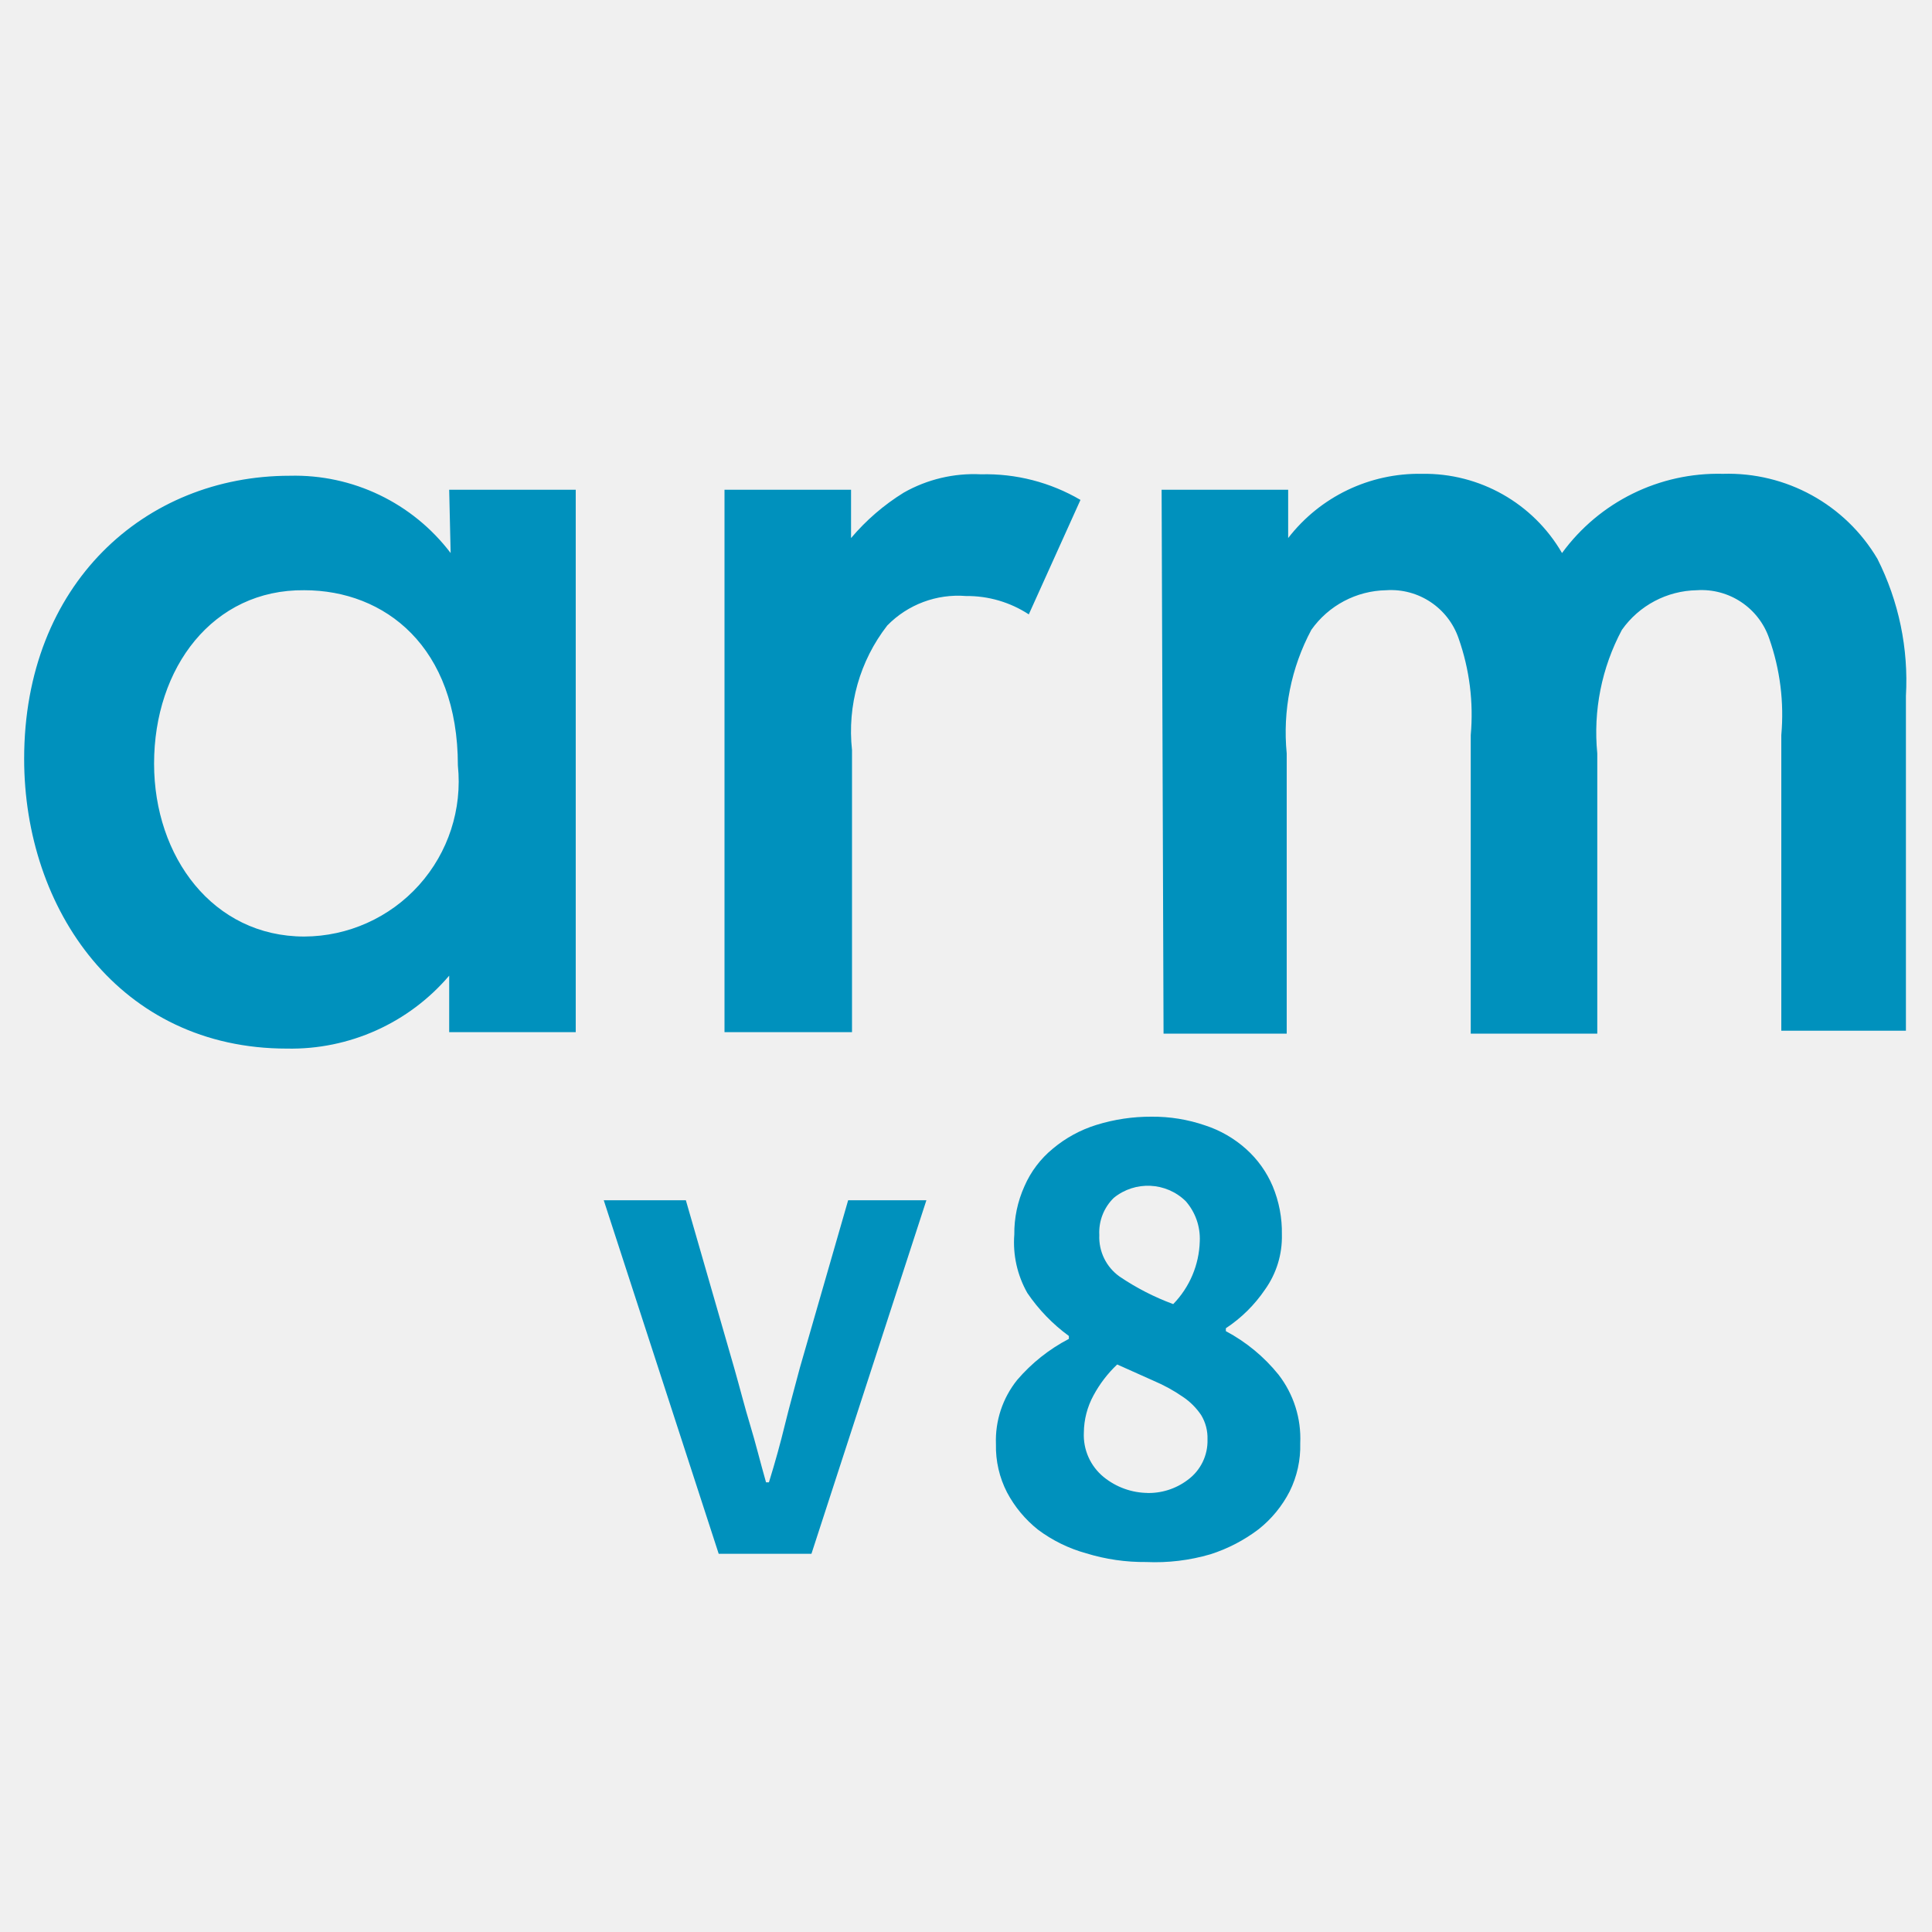
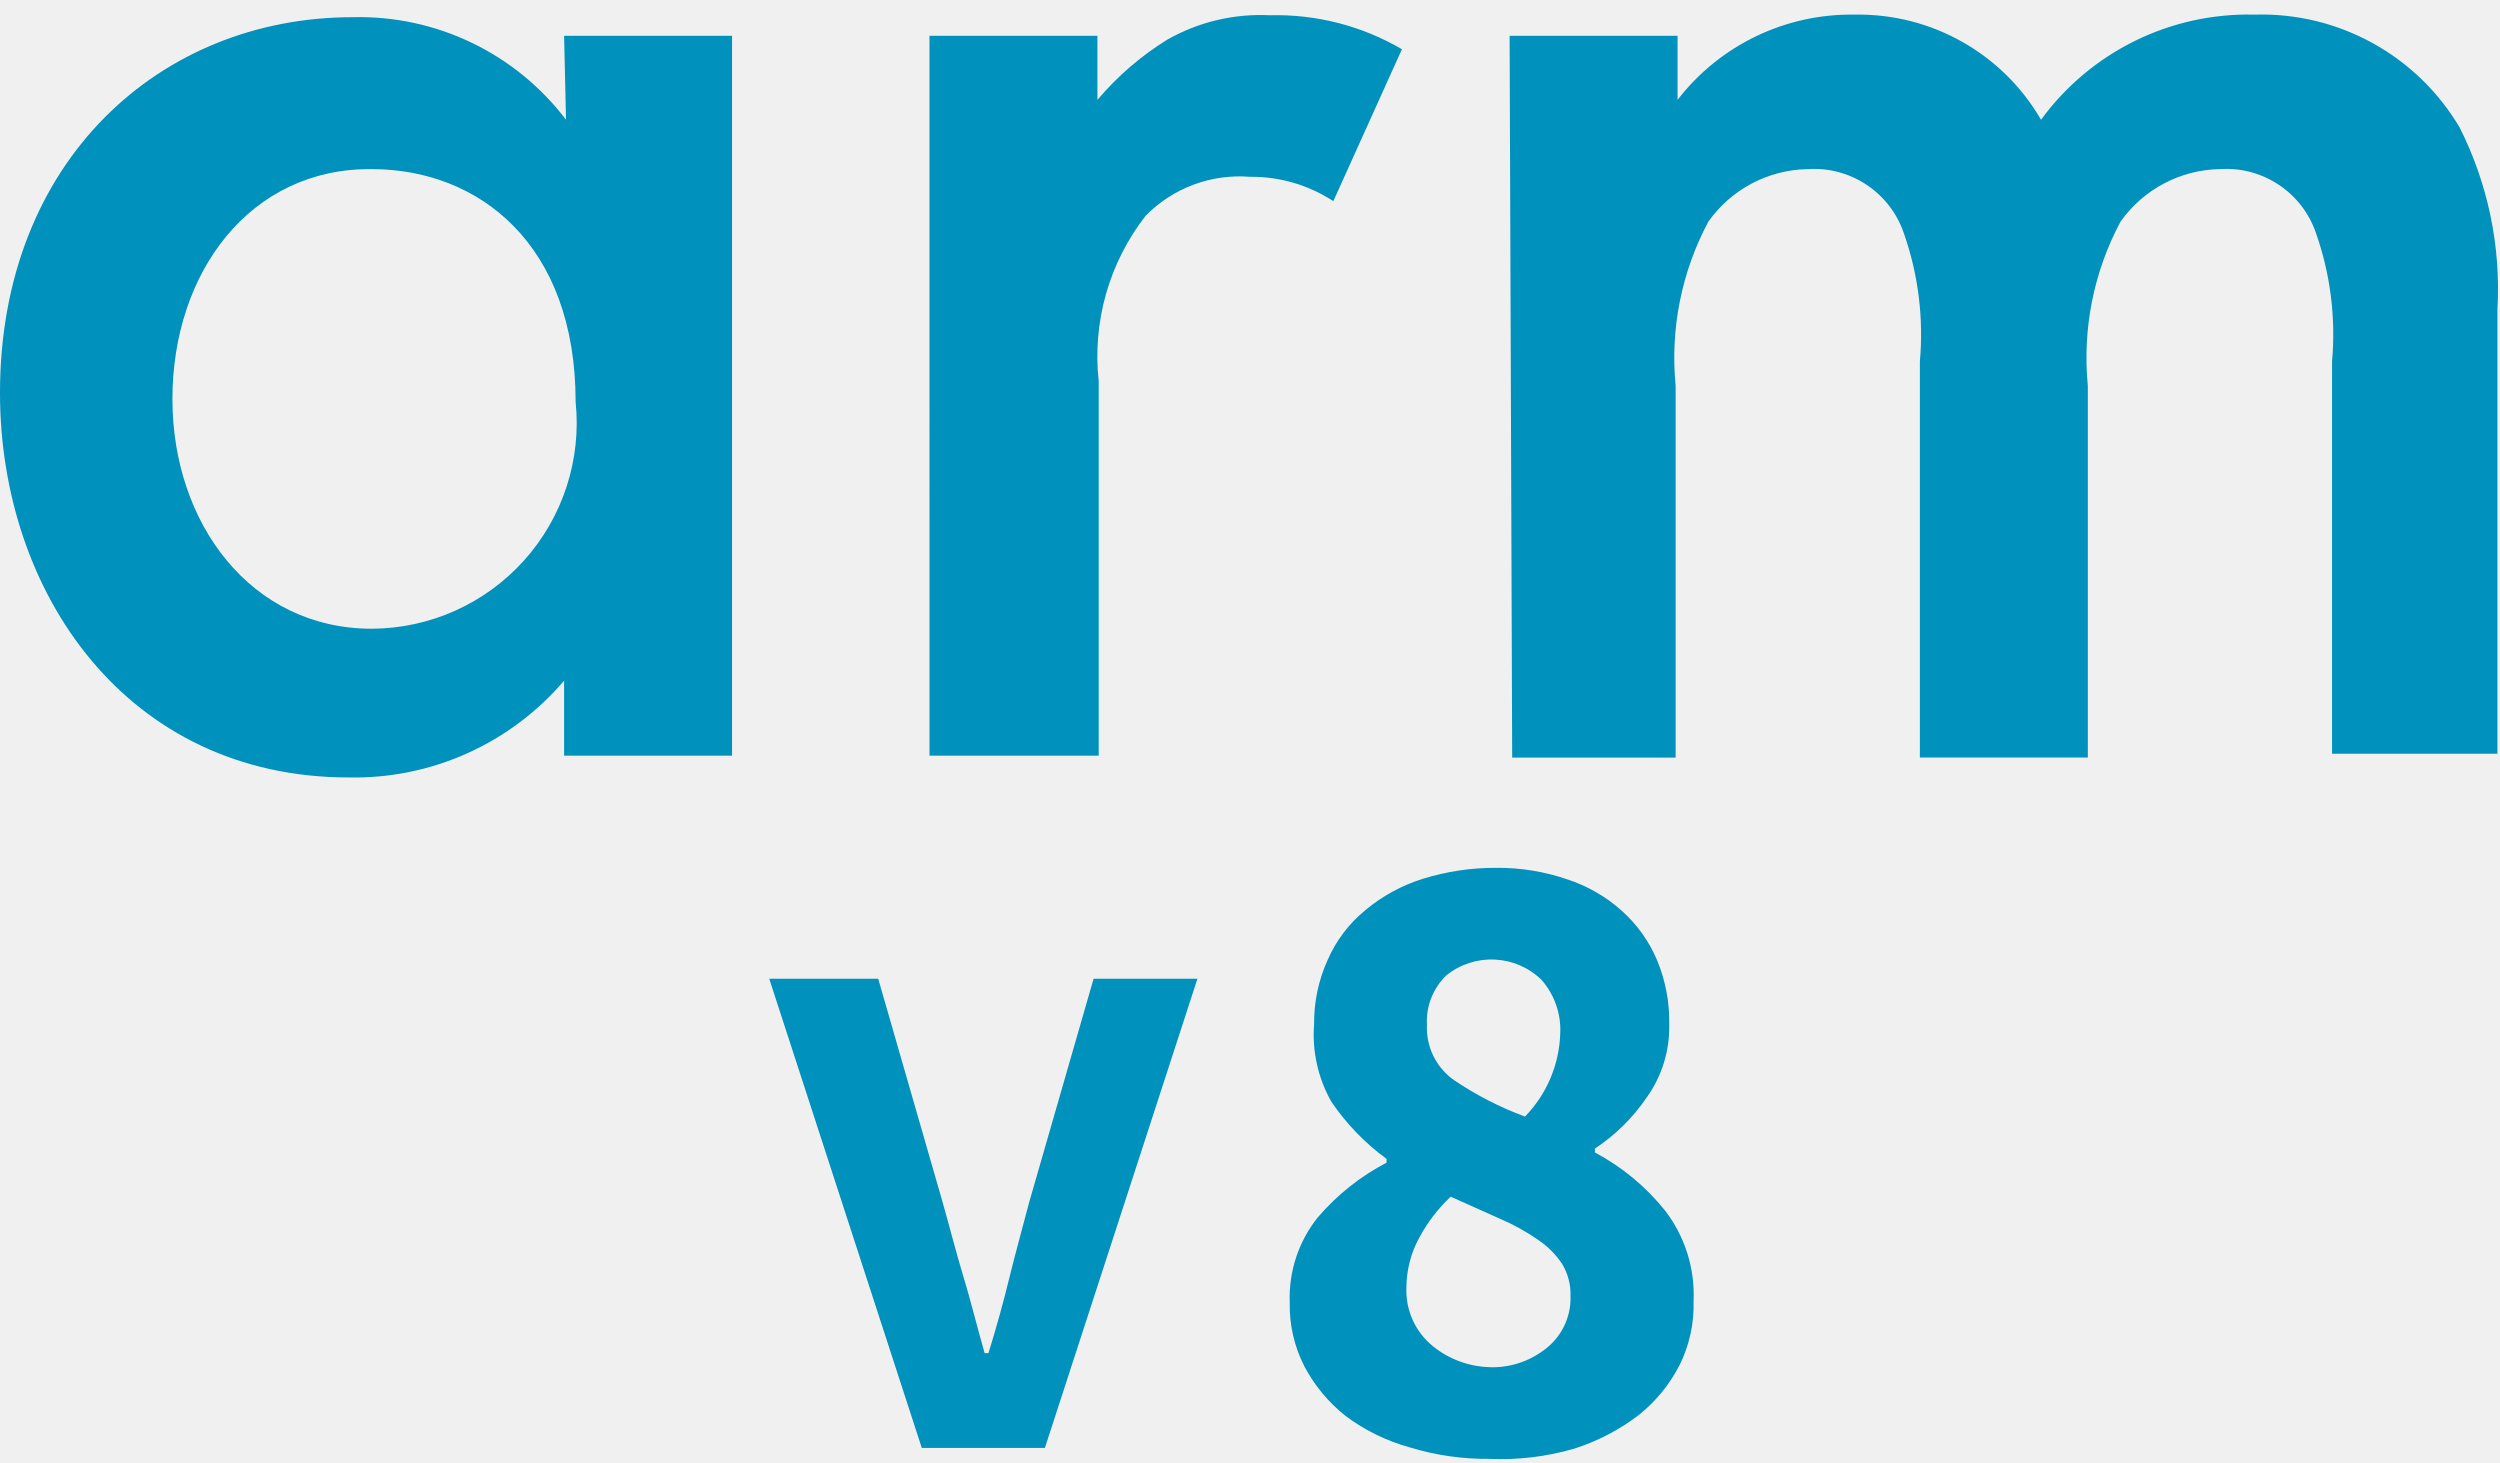
- <svg xmlns="http://www.w3.org/2000/svg" id="Layer_1" data-name="Layer 1" viewBox="0 0 40 40">
+ <svg xmlns="http://www.w3.org/2000/svg" width="200" height="117" fill="none">
+   <g fill="#0091BD" clip-path="url(#a)">
+     <path d="M45.128 2.863h13.436v57.59H45.128v-6a22.05 22.05 0 0 1-17.23 7.743C10.153 62.196 0 47.426 0 31.426c0-18.563 12.82-30.05 28.205-30.05A20.77 20.77 0 0 1 45.282 9.58zM13.795 31.94c0 9.897 6.256 18.358 15.949 18.358A16.46 16.46 0 0 0 46.05 32.146c0-12.616-7.743-18.616-16.307-18.616-9.693-.102-15.95 8.205-15.95 18.41M74.359 2.863h13.436V7.99a23.5 23.5 0 0 1 5.59-4.82 15.1 15.1 0 0 1 8.205-1.95 19.9 19.9 0 0 1 10.564 2.719l-5.487 12.153A11.95 11.95 0 0 0 100 14.145a10.51 10.51 0 0 0-8.359 3.128 18.3 18.3 0 0 0-3.744 13.23v29.95H74.36zm46.41 0h13.436V7.99a17.54 17.54 0 0 1 14.205-6.82 16.87 16.87 0 0 1 14.872 8.41 20.52 20.52 0 0 1 17.077-8.41 18.41 18.41 0 0 1 16.41 9.025 28.7 28.7 0 0 1 3.026 14.564V60.3h-13.231V28.913a24.4 24.4 0 0 0-1.282-10.257 7.586 7.586 0 0 0-7.692-5.128 9.95 9.95 0 0 0-7.949 4.205 23.07 23.07 0 0 0-2.615 13.129v29.743H153.59V28.914a24.4 24.4 0 0 0-1.282-10.257 7.59 7.59 0 0 0-7.693-5.128 9.95 9.95 0 0 0-7.948 4.205 23.1 23.1 0 0 0-2.616 13.129v29.743h-13.077zM73.744 115.837 61.539 78.299h8.718l5.128 17.795c.615 2.154 1.128 4.205 1.692 6.051s1.077 3.949 1.692 6.103h.308c.667-2.154 1.23-4.206 1.692-6.103s1.026-3.897 1.59-6.051l5.128-17.795h8.308L83.59 115.837zM119.128 116.709a21 21 0 0 1-6.359-.923 15.4 15.4 0 0 1-5.128-2.513 12.6 12.6 0 0 1-3.282-3.948 10.7 10.7 0 0 1-1.18-5.129 10.26 10.26 0 0 1 2.257-6.82 18.4 18.4 0 0 1 5.487-4.36v-.307a18.6 18.6 0 0 1-4.41-4.564 10.87 10.87 0 0 1-1.385-6.205 12.15 12.15 0 0 1 1.077-5.128 10.6 10.6 0 0 1 3.026-4 13.3 13.3 0 0 1 4.615-2.513 19.4 19.4 0 0 1 5.846-.872 17 17 0 0 1 5.693.923 12.2 12.2 0 0 1 4.359 2.513 11.1 11.1 0 0 1 2.82 3.949 12.7 12.7 0 0 1 .974 5.128 9.65 9.65 0 0 1-1.794 5.846 15.05 15.05 0 0 1-4.154 4.103v.307a18.1 18.1 0 0 1 5.589 4.616 11.07 11.07 0 0 1 2.308 7.282 10.8 10.8 0 0 1-1.128 5.128 12.3 12.3 0 0 1-3.282 4 17 17 0 0 1-5.128 2.667 21 21 0 0 1-6.821.82m0-7.333a6.87 6.87 0 0 0 4.41-1.385 5.12 5.12 0 0 0 2.103-4.307 4.67 4.67 0 0 0-.667-2.565 7 7 0 0 0-1.948-1.948 17.3 17.3 0 0 0-3.077-1.693l-3.898-1.743a13 13 0 0 0-2.513 3.282 8.4 8.4 0 0 0-1.025 3.949 5.746 5.746 0 0 0 2.102 4.718 7.55 7.55 0 0 0 4.718 1.692zM122 89.324a9.95 9.95 0 0 0 2.82-6.666 6.05 6.05 0 0 0-1.487-4.257 5.743 5.743 0 0 0-7.641-.358 5.12 5.12 0 0 0-1.538 3.948 5.12 5.12 0 0 0 2.154 4.41A26.5 26.5 0 0 0 122 89.326" />
+   </g>
  <defs>
-     <style>.cls-1{fill:#0091bd;}</style>
+     <clipPath id="a">
+       <path fill="#fff" d="M0 .86h200v115.898H0z" />
+     </clipPath>
  </defs>
-   <path class="cls-1" d="M9.3,10.14h2.62V21.37H9.3V20.2a4.3,4.3,0,0,1-3.36,1.51c-3.46,0-5.44-2.88-5.44-6C.5,12.09,3,9.85,6,9.85a4.05,4.05,0,0,1,3.33,1.6ZM3.19,15.81c0,1.93,1.22,3.58,3.11,3.58a3.21,3.21,0,0,0,3.18-3.54c0-2.46-1.51-3.63-3.18-3.63C4.41,12.2,3.19,13.82,3.19,15.81ZM15,10.14h2.62v1a4.58,4.58,0,0,1,1.09-.94,2.94,2.94,0,0,1,1.6-.38,3.88,3.88,0,0,1,2.06.53l-1.07,2.37A2.33,2.33,0,0,0,20,12.34a2.05,2.05,0,0,0-1.63.61,3.57,3.57,0,0,0-.73,2.58v5.84H15Zm9.05,0h2.62v1a3.42,3.42,0,0,1,2.77-1.33,3.29,3.29,0,0,1,2.9,1.64,4,4,0,0,1,3.33-1.64,3.59,3.59,0,0,1,3.2,1.76,5.6,5.6,0,0,1,.59,2.84v6.93H36.88V15.22a4.75,4.75,0,0,0-.25-2,1.48,1.48,0,0,0-1.5-1,1.94,1.94,0,0,0-1.55.82,4.5,4.5,0,0,0-.51,2.56V21.4H30.45V15.22a4.75,4.75,0,0,0-.25-2,1.48,1.48,0,0,0-1.5-1,1.94,1.94,0,0,0-1.55.82,4.5,4.5,0,0,0-.51,2.56V21.4H24.09Z" />
-   <path class="cls-1" d="M14.88,32.17,12.5,24.85h1.7l1,3.47c.12.42.22.82.33,1.18s.21.77.33,1.19h.06c.13-.42.24-.82.33-1.19s.2-.76.31-1.18l1-3.47h1.62L16.8,32.17Z" />
-   <path class="cls-1" d="M23.73,32.34a4.08,4.08,0,0,1-1.24-.18,3,3,0,0,1-1-.49,2.46,2.46,0,0,1-.64-.77,2.08,2.08,0,0,1-.23-1,2,2,0,0,1,.44-1.33,3.59,3.59,0,0,1,1.07-.85v-.06a3.62,3.62,0,0,1-.86-.89A2.12,2.12,0,0,1,21,25.56a2.37,2.37,0,0,1,.21-1,2.07,2.07,0,0,1,.59-.78,2.6,2.6,0,0,1,.9-.49,3.78,3.78,0,0,1,1.14-.17,3.31,3.31,0,0,1,1.11.18,2.37,2.37,0,0,1,.85.49,2.17,2.17,0,0,1,.55.77,2.48,2.48,0,0,1,.19,1,1.88,1.88,0,0,1-.35,1.14,2.93,2.93,0,0,1-.81.8v.06a3.53,3.53,0,0,1,1.09.9,2.16,2.16,0,0,1,.45,1.42,2.11,2.11,0,0,1-.22,1,2.39,2.39,0,0,1-.64.78,3.32,3.32,0,0,1-1,.52A4.08,4.08,0,0,1,23.73,32.34Zm0-1.43a1.34,1.34,0,0,0,.86-.27A1,1,0,0,0,25,29.8a.91.91,0,0,0-.13-.5,1.37,1.37,0,0,0-.38-.38,3.37,3.37,0,0,0-.6-.33l-.76-.34a2.54,2.54,0,0,0-.49.64,1.64,1.64,0,0,0-.2.77,1.12,1.12,0,0,0,.41.92A1.47,1.47,0,0,0,23.77,30.91ZM24.29,27a1.94,1.94,0,0,0,.55-1.3,1.18,1.18,0,0,0-.29-.83,1.12,1.12,0,0,0-1.49-.07,1,1,0,0,0-.3.77,1,1,0,0,0,.42.86A5.17,5.17,0,0,0,24.29,27Z" />
</svg>
